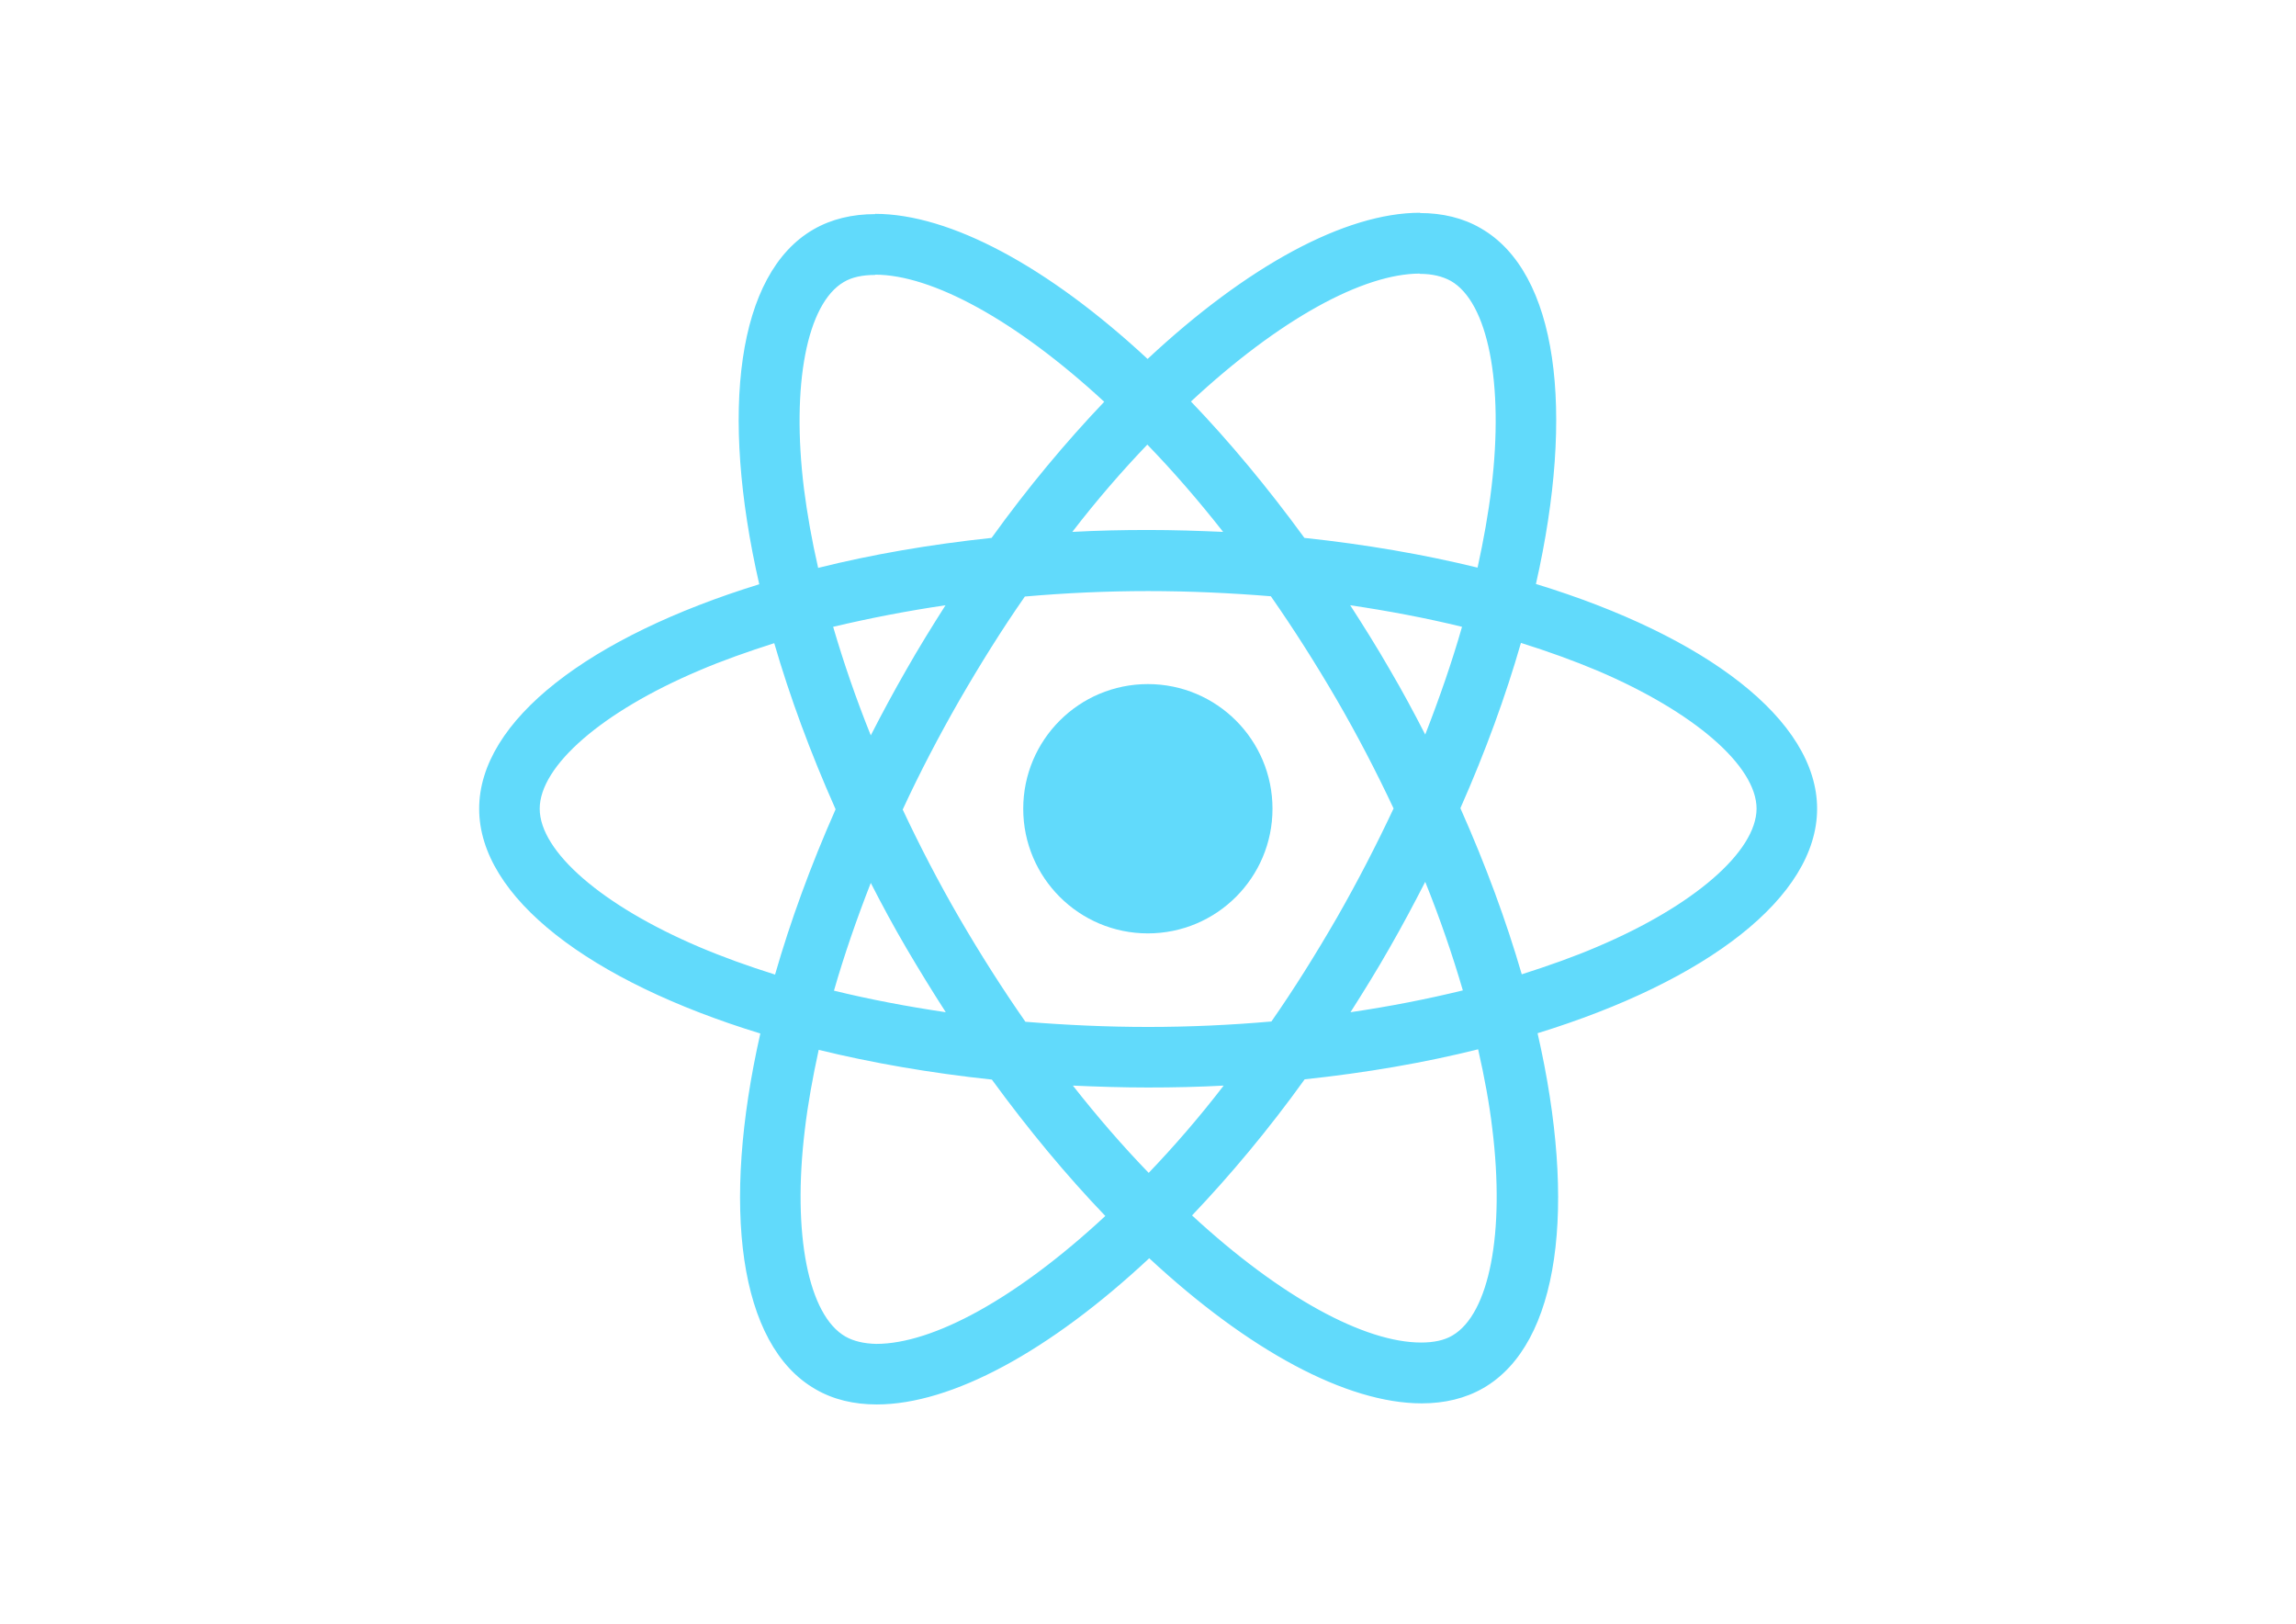
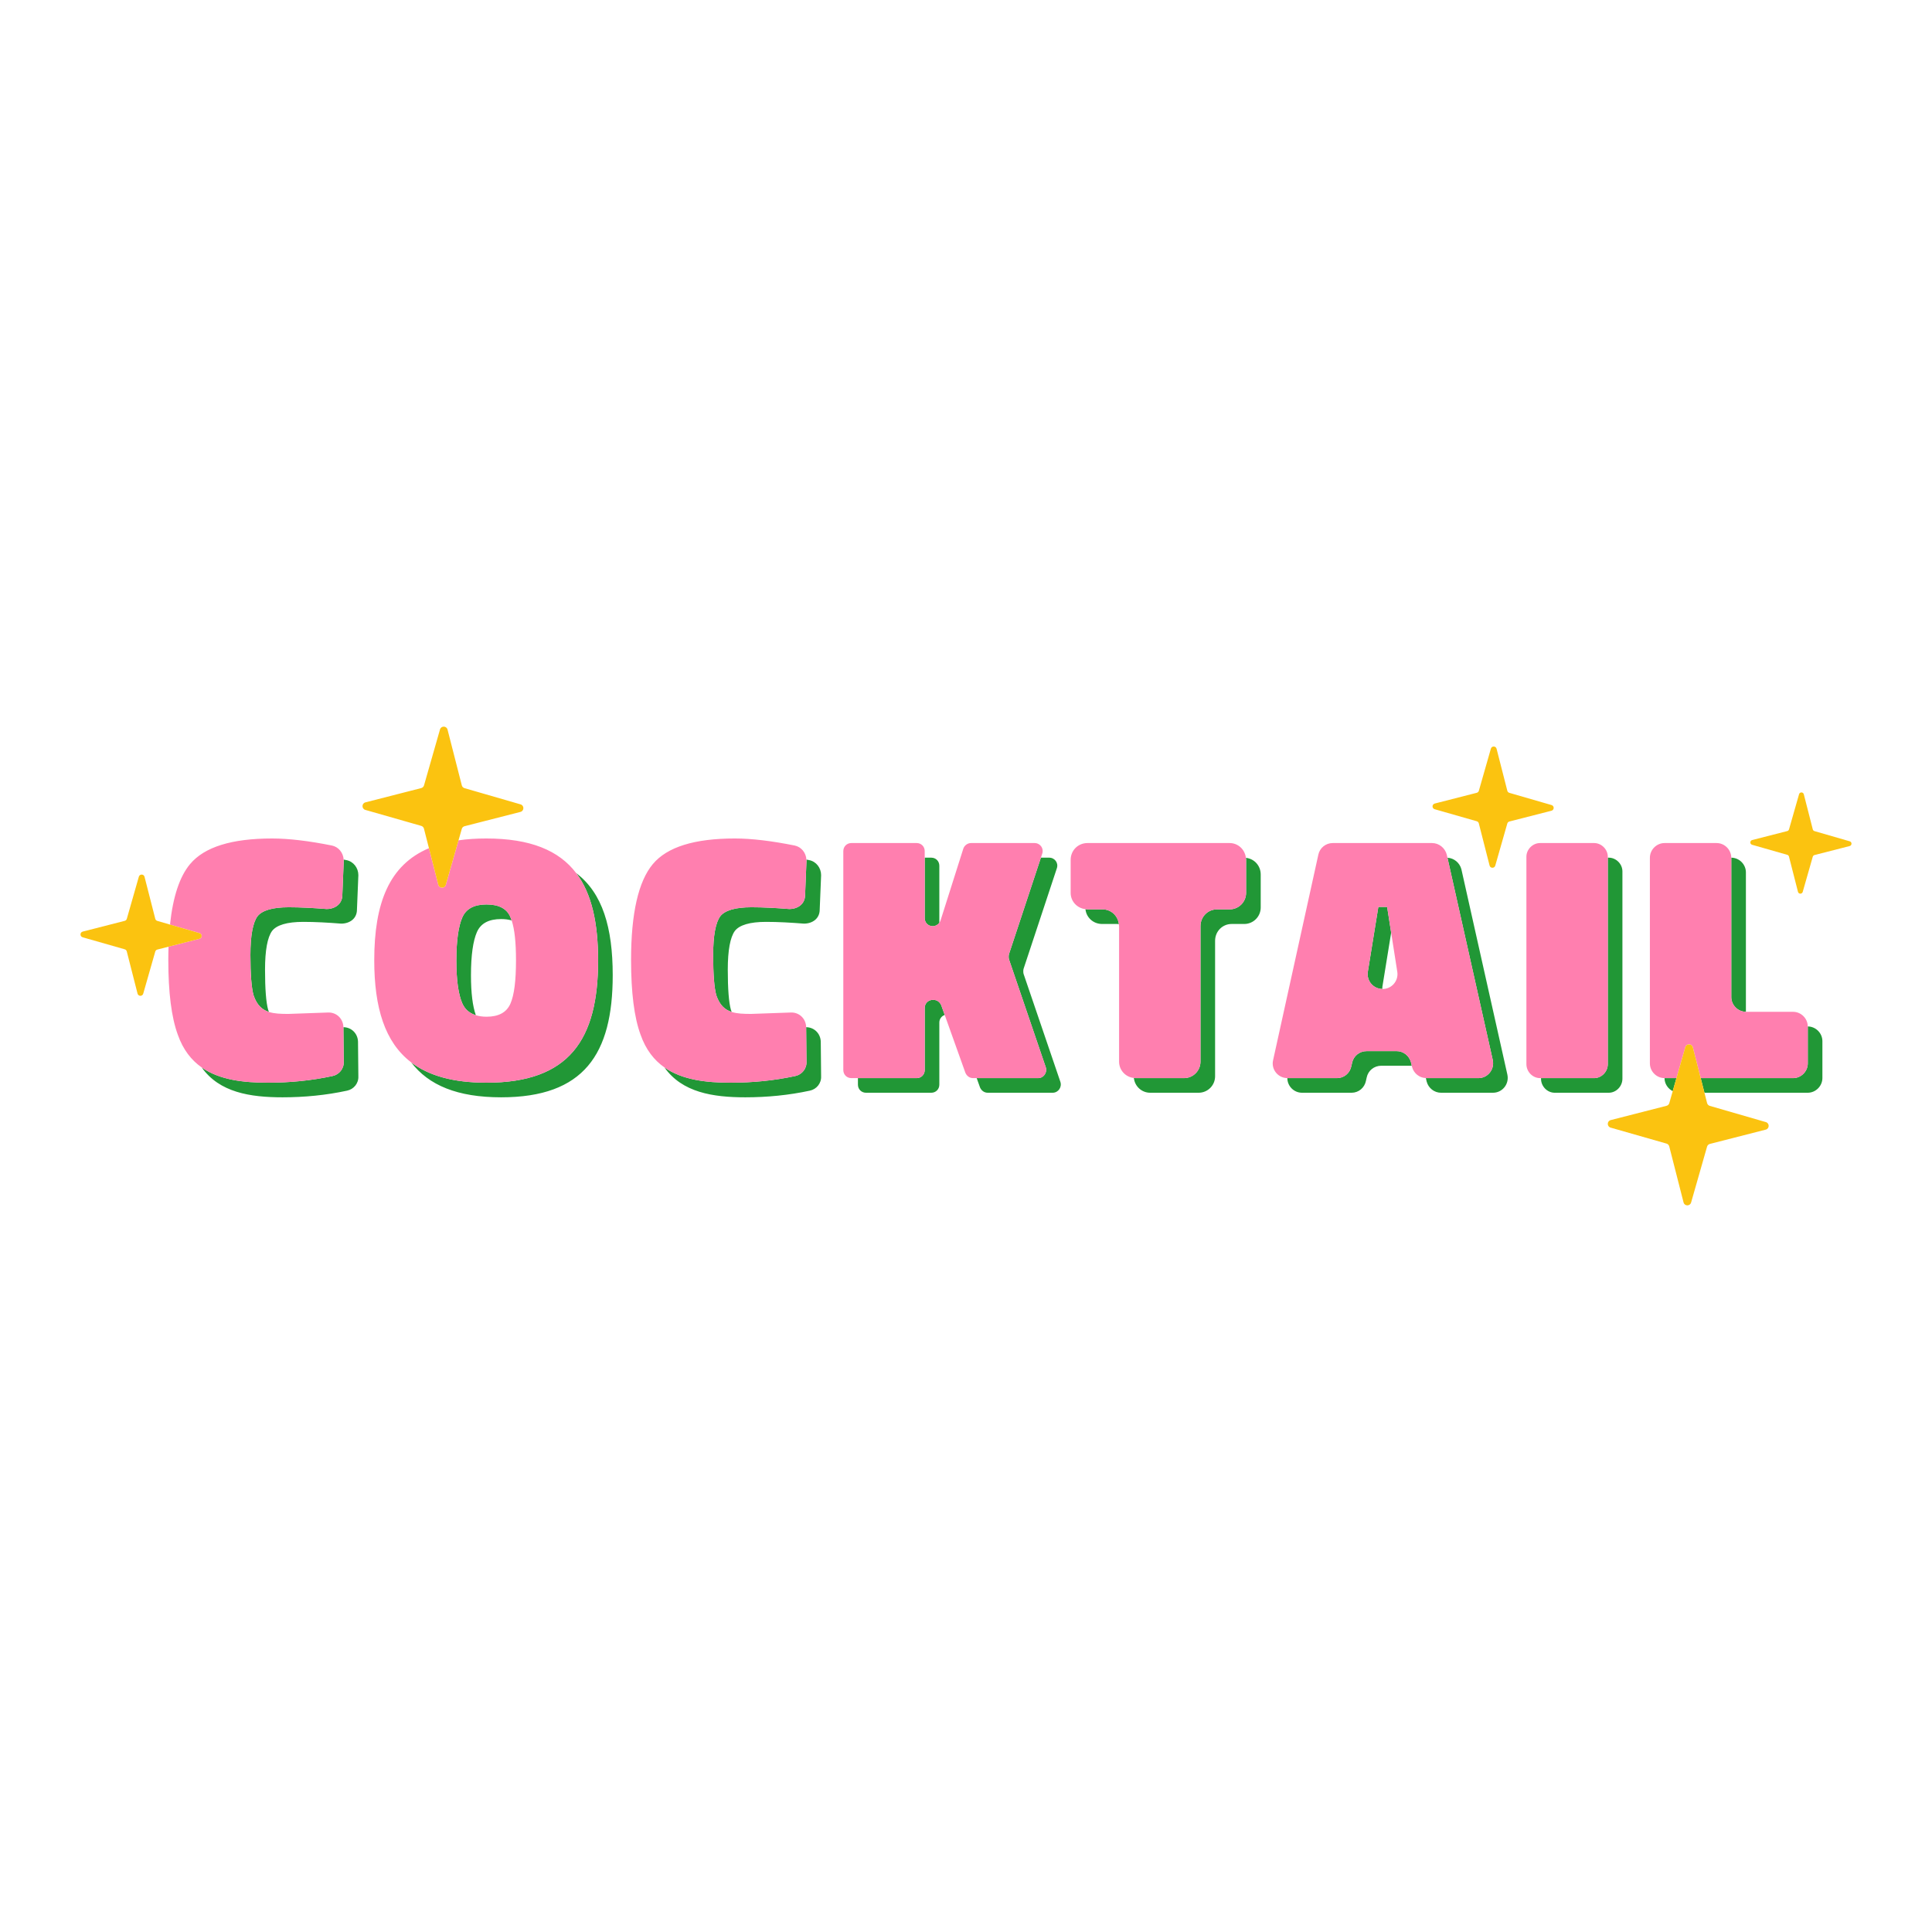
- <svg xmlns="http://www.w3.org/2000/svg" viewBox="0 0 841.9 595.3">
-   <g fill="#61DAFB">
-     <path d="M666.3 296.5c0-32.5-40.7-63.3-103.1-82.4 14.4-63.6 8-114.2-20.2-130.4-6.5-3.8-14.1-5.6-22.4-5.6v22.3c4.6 0 8.3.9 11.4 2.6 13.6 7.8 19.5 37.5 14.9 75.7-1.1 9.4-2.9 19.3-5.1 29.4-19.6-4.8-41-8.5-63.5-10.9-13.5-18.5-27.5-35.3-41.6-50 32.6-30.3 63.2-46.9 84-46.9V78c-27.5 0-63.5 19.6-99.9 53.6-36.4-33.8-72.4-53.2-99.9-53.2v22.3c20.7 0 51.4 16.5 84 46.6-14 14.7-28 31.4-41.3 49.9-22.6 2.4-44 6.1-63.6 11-2.3-10-4-19.7-5.2-29-4.7-38.2 1.1-67.9 14.6-75.8 3-1.8 6.9-2.6 11.5-2.6V78.5c-8.4 0-16 1.8-22.6 5.6-28.1 16.2-34.4 66.7-19.9 130.1-62.2 19.2-102.7 49.9-102.7 82.3 0 32.5 40.7 63.3 103.1 82.4-14.4 63.6-8 114.2 20.2 130.4 6.5 3.8 14.1 5.6 22.5 5.6 27.5 0 63.5-19.6 99.9-53.6 36.4 33.8 72.4 53.2 99.9 53.2 8.4 0 16-1.8 22.6-5.6 28.1-16.2 34.4-66.7 19.9-130.1 62-19.1 102.5-49.9 102.5-82.3zm-130.2-66.7c-3.7 12.9-8.3 26.2-13.5 39.5-4.1-8-8.4-16-13.1-24-4.6-8-9.5-15.8-14.4-23.4 14.2 2.1 27.9 4.7 41 7.9zm-45.8 106.5c-7.8 13.5-15.8 26.3-24.1 38.2-14.9 1.3-30 2-45.2 2-15.1 0-30.2-.7-45-1.9-8.3-11.9-16.4-24.6-24.2-38-7.6-13.1-14.5-26.4-20.8-39.8 6.2-13.4 13.2-26.8 20.7-39.9 7.8-13.5 15.8-26.3 24.1-38.2 14.9-1.3 30-2 45.2-2 15.1 0 30.2.7 45 1.9 8.3 11.9 16.4 24.6 24.2 38 7.6 13.1 14.5 26.4 20.8 39.8-6.3 13.4-13.2 26.8-20.7 39.9zm32.3-13c5.4 13.4 10 26.8 13.8 39.8-13.1 3.2-26.9 5.9-41.2 8 4.9-7.7 9.8-15.6 14.4-23.7 4.6-8 8.9-16.1 13-24.1zM421.2 430c-9.3-9.6-18.6-20.3-27.8-32 9 .4 18.2.7 27.5.7 9.4 0 18.7-.2 27.8-.7-9 11.7-18.3 22.4-27.5 32zm-74.4-58.9c-14.2-2.1-27.9-4.7-41-7.9 3.7-12.9 8.3-26.2 13.5-39.5 4.1 8 8.4 16 13.1 24 4.7 8 9.5 15.8 14.4 23.4zM420.7 163c9.3 9.6 18.6 20.3 27.8 32-9-.4-18.2-.7-27.5-.7-9.4 0-18.7.2-27.8.7 9-11.7 18.3-22.4 27.5-32zm-74 58.9c-4.9 7.7-9.8 15.6-14.4 23.7-4.6 8-8.9 16-13 24-5.4-13.4-10-26.8-13.8-39.8 13.1-3.1 26.9-5.8 41.2-7.9zm-90.5 125.2c-35.4-15.1-58.3-34.9-58.3-50.6 0-15.7 22.9-35.6 58.3-50.6 8.6-3.7 18-7 27.7-10.1 5.7 19.6 13.2 40 22.5 60.9-9.2 20.8-16.6 41.1-22.2 60.6-9.9-3.1-19.3-6.5-28-10.2zM310 490c-13.6-7.8-19.5-37.5-14.9-75.7 1.1-9.4 2.9-19.3 5.1-29.4 19.6 4.8 41 8.5 63.5 10.9 13.5 18.5 27.5 35.3 41.6 50-32.6 30.3-63.2 46.9-84 46.9-4.5-.1-8.3-1-11.3-2.7zm237.2-76.2c4.7 38.2-1.1 67.9-14.6 75.8-3 1.8-6.9 2.6-11.5 2.6-20.7 0-51.4-16.5-84-46.6 14-14.7 28-31.4 41.3-49.9 22.6-2.4 44-6.1 63.6-11 2.3 10.1 4.1 19.8 5.2 29.1zm38.5-66.7c-8.6 3.7-18 7-27.7 10.1-5.7-19.6-13.2-40-22.5-60.9 9.2-20.8 16.6-41.1 22.2-60.6 9.9 3.1 19.3 6.5 28.1 10.2 35.4 15.1 58.3 34.9 58.3 50.6-.1 15.7-23 35.6-58.4 50.6zM320.8 78.4z" />
-     <circle cx="420.9" cy="296.5" r="45.7" />
-     <path d="M520.5 78.1z" />
+ <svg xmlns="http://www.w3.org/2000/svg" version="1.1" id="Capa_1" x="0px" y="0px" viewBox="0 0 1200 1200" enable-background="new 0 0 1200 1200" xml:space="preserve">
+   <g>
+     <g>
+       <path fill="#219736" d="M168.975,578.258c-2.834,3.924-4.36,11.987-4.36,23.972c0,11.988,0.653,20.485,1.963,25.064    c0.151,0.445,0.319,0.847,0.482,1.259c-4.267-1.367-7.494-4.254-9.562-10.339c-1.309-4.578-1.963-13.076-1.963-25.064    c0-11.985,1.525-20.048,4.36-23.972c2.831-3.705,9.369-5.666,19.395-5.666c7.41,0,15.257,0.436,23.536,1.089    c5.232,0,9.807-3.05,9.807-8.718l0.872-21.357c0-0.211-0.039-0.412-0.052-0.621c0.577,0.112,1.138,0.213,1.721,0.329    c4.359,0.872,7.41,4.795,7.41,9.371l-0.872,21.357c0,5.667-4.575,8.718-9.807,8.718c-8.279-0.653-16.126-1.089-23.536-1.089    C178.344,572.592,171.806,574.553,168.975,578.258z M206.532,668.338c-13.076,2.831-26.589,4.141-40.099,4.141    c-15.426,0-30.144-1.759-41.153-9.477c11.013,15.524,30.012,18.557,50.232,18.557c13.511,0,27.024-1.309,40.099-4.141    c4.141-0.872,7.191-4.578,6.973-8.938l-0.216-21.573c-0.211-5.055-4.096-8.851-9.078-8.906l0.214,21.4    C213.723,663.76,210.673,667.466,206.532,668.338z M357.909,542.332c9.632,12.716,13.583,30.927,13.583,54.306    c0,49.034-17.87,75.841-69.301,75.841c-20.603,0-35.879-4.313-46.803-12.635c10.872,14.258,28.771,21.715,55.883,21.715    c51.431,0,69.3-26.808,69.3-75.841C380.571,576.031,374.202,554.674,357.909,542.332z M296.232,578.911    c2.397-5.447,7.41-8.063,15.038-8.063c2.462,0,4.621,0.302,6.531,0.848c-0.247-0.739-0.508-1.439-0.791-2.082    c-2.182-5.23-7.194-7.846-14.82-7.846c-7.629,0-12.641,2.616-15.038,8.063c-2.397,5.449-3.703,14.384-3.703,26.806    c0,12.423,1.306,21.139,3.703,26.589c1.611,3.662,4.434,6.112,8.41,7.344c-1.964-5.497-3.034-13.657-3.034-24.853    C292.529,593.295,293.835,584.36,296.232,578.911z M493.955,668.338c-13.075,2.831-26.589,4.141-40.099,4.141    c-15.426,0-30.144-1.759-41.153-9.477c11.013,15.524,30.012,18.557,50.232,18.557c13.51,0,27.023-1.309,40.099-4.141    c4.141-0.872,7.191-4.578,6.973-8.938l-0.216-21.573c-0.211-5.055-4.096-8.851-9.078-8.906l0.214,21.4    C501.146,663.76,498.096,667.466,493.955,668.338z M475.792,572.592c7.41,0,15.257,0.436,23.536,1.089    c5.232,0,9.807-3.05,9.807-8.718l0.872-21.357c0-4.575-3.05-8.499-7.41-9.371c-0.583-0.116-1.145-0.217-1.721-0.329    c0.013,0.208,0.052,0.409,0.052,0.621l-0.872,21.357c0,5.667-4.575,8.718-9.807,8.718c-8.279-0.653-16.126-1.089-23.536-1.089    c-10.026,0-16.563,1.961-19.395,5.666c-2.835,3.924-4.36,11.987-4.36,23.972c0,11.988,0.654,20.485,1.963,25.064    c2.069,6.085,5.295,8.972,9.562,10.339c-0.164-0.412-0.331-0.814-0.482-1.259c-1.309-4.578-1.963-13.076-1.963-25.064    c0-11.985,1.525-20.048,4.36-23.972C459.229,574.553,465.767,572.592,475.792,572.592z M635.742,604.845    c-0.219-0.872-0.219-2.178,0-3.05l20.701-62.547c1.091-3.269-1.306-6.538-4.794-6.538h-5.127l-19.86,60.005    c-0.218,0.872-0.218,2.178,0,3.05l22.883,67.122c1.088,3.269-1.31,6.757-4.794,6.757h-38.11l2.078,5.811    c0.872,1.962,2.613,3.269,4.794,3.269h40.318c3.484,0,5.882-3.488,4.794-6.757L635.742,604.845z M579.369,575.28    c1.632,0,3.138-0.854,4.067-2.105v-35.452c0-2.833-2.178-5.013-5.01-5.013h-4.07v37.557    C574.357,573.102,576.538,575.28,579.369,575.28z M579.807,621.045h-0.438c-2.831,0-5.013,2.181-5.013,5.013v38.574    c0,2.835-2.178,5.013-5.01,5.013h-36.47v4.067c0,2.834,2.178,5.013,5.013,5.013h40.536c2.832,0,5.01-2.178,5.01-5.013v-38.574    c0-2.24,1.375-4.053,3.346-4.721l-2.182-6.102C583.729,622.355,581.986,621.045,579.807,621.045z M684.835,564.82h-9.37    c-0.438,0-0.853-0.074-1.276-0.124c0.528,5.169,4.841,9.203,10.355,9.203h9.37c0.356,0,0.693,0.069,1.04,0.105    C694.342,568.756,690.081,564.82,684.835,564.82z M773.847,532.815c0.049,0.423,0.124,0.837,0.124,1.276v20.485    c0,5.667-4.578,10.244-10.244,10.244h-7.844c-5.666,0-10.244,4.575-10.244,10.46v84.12c0,5.669-4.575,10.244-10.241,10.244    h-30.077c-0.362,0-0.704-0.07-1.055-0.106c0.535,5.162,4.832,9.186,10.135,9.186h30.076c5.666,0,10.241-4.575,10.241-10.244    v-84.12c0-5.885,4.578-10.46,10.244-10.46h7.844c5.665,0,10.244-4.577,10.244-10.244V543.17    C783.051,537.658,779.016,533.343,773.847,532.815z M867.452,652.863h-18.526c-4.575,0-8.282,3.053-9.154,7.41l-0.435,1.963    c-0.872,4.36-4.578,7.41-8.935,7.41h-30.73c-0.027,0-0.052-0.009-0.079-0.009c-0.004,4.872,3.981,9.089,9.159,9.089h30.73    c4.356,0,8.063-3.05,8.935-7.41l0.434-1.963c0.872-4.357,4.579-7.41,9.154-7.41h18.526c0.117,0,0.23,0.025,0.347,0.029    l-0.492-2.134C875.296,655.697,871.592,652.863,867.452,652.863z M864.074,579.292l-2.507-15.998h-5.45l-6.538,40.316    c-0.864,5.62,3.417,10.578,9.012,10.663c-0.008-0.522-0.015-1.046,0.068-1.583L864.074,579.292z M907.695,539.901    c-1.047-3.977-4.515-6.918-8.647-7.147l28.116,125.558c1.306,5.885-3.05,11.332-8.935,11.332h-32.255    c-0.118,0-0.231-0.025-0.348-0.03l0.492,2.137c1.091,4.138,4.794,6.972,8.935,6.972h32.254c5.885,0,10.242-5.447,8.935-11.332    L907.695,539.901z M1007.711,670.008V541.209c0-4.577-3.922-8.499-8.498-8.499h-0.582v128.218c0,4.794-3.922,8.716-8.497,8.716    h-32.982v0.363c0,4.794,3.922,8.716,8.5,8.716h33.561C1003.789,678.724,1007.711,674.802,1007.711,670.008z M1075.333,619.302    c0,4.99,4.104,9.109,9.086,9.147c0-0.023-0.006-0.044-0.006-0.067v-86.517c0-4.991-4.106-9.111-9.087-9.147    c0,0.023,0.007,0.044,0.007,0.067V619.302z M1033.927,669.645c-0.023,0-0.044-0.007-0.067-0.007    c0.027,3.528,2.116,6.584,5.098,8.086l2.308-8.079H1033.927z M1122.838,637.541c0,0.023,0.007,0.044,0.007,0.067v22.883    c0,5.013-4.141,9.154-9.154,9.154h-57.347l2.323,9.08h64.104c5.013,0,9.154-4.141,9.154-9.154v-22.882    C1131.924,641.698,1127.82,637.579,1122.838,637.541z" />
+     </g>
+     <g>
+       <path fill="#FF7FAF" d="M167.06,628.553c3.372,1.08,7.393,1.212,12.011,1.212l24.626-0.872c5.232-0.219,9.373,3.703,9.591,8.935    l0.002,0.174l0.214,21.4c0.218,4.36-2.832,8.066-6.973,8.938c-13.076,2.831-26.589,4.141-40.099,4.141    c-15.426,0-30.144-1.759-41.153-9.477c-6.41-4.494-11.569-10.997-14.857-20.38c-3.922-10.679-5.885-26.151-5.885-46.418    c0-2.829,0.057-5.544,0.144-8.198l19.181-4.907c1.806-0.462,1.845-3.012,0.055-3.53l-18.32-5.3    c1.821-17.3,5.991-29.839,12.453-37.562c8.935-10.679,25.933-15.909,50.997-15.909c10.46,0,22.882,1.525,37.046,4.358    c4.158,0.832,7.093,4.448,7.358,8.75c0.013,0.208,0.052,0.409,0.052,0.621l-0.872,21.357c0,5.667-4.575,8.718-9.807,8.718    c-8.279-0.653-16.126-1.089-23.536-1.089c-10.026,0-16.563,1.961-19.395,5.666c-2.835,3.924-4.36,11.987-4.36,23.972    c0,11.988,0.654,20.485,1.963,25.064C159.567,624.299,162.793,627.186,167.06,628.553z M302.191,672.479    c-20.603,0-35.879-4.313-46.803-12.635c-16.347-12.454-22.935-33.902-22.935-63.425c0-35.574,9.331-59.203,33.972-69.587    l5.788,22.669c0.613,2.403,4.009,2.451,4.69,0.066l7.892-27.623c5.26-0.756,10.968-1.147,17.177-1.147    c27.356,0,45.186,7.343,55.937,21.534c9.632,12.716,13.583,30.927,13.583,54.306C371.492,645.672,353.622,672.479,302.191,672.479    z M295.563,630.57c1.938,0.601,4.128,0.935,6.628,0.935c7.41,0,12.423-2.613,14.82-8.063c2.397-5.447,3.484-14.382,3.484-27.023    c0-10.957-0.849-19.192-2.694-24.723c-0.247-0.739-0.508-1.439-0.791-2.082c-2.182-5.23-7.194-7.846-14.82-7.846    c-7.629,0-12.641,2.616-15.038,8.063c-2.397,5.449-3.703,14.384-3.703,26.806c0,12.423,1.306,21.139,3.703,26.589    C288.764,626.889,291.587,629.338,295.563,630.57z M444.921,618.214c-1.309-4.578-1.963-13.076-1.963-25.064    c0-11.985,1.525-20.048,4.36-23.972c2.831-3.705,9.369-5.666,19.395-5.666c7.41,0,15.257,0.436,23.536,1.089    c5.232,0,9.807-3.05,9.807-8.718l0.872-21.357c0-0.211-0.039-0.412-0.052-0.621c-0.265-4.302-3.2-7.919-7.358-8.75    c-14.163-2.833-26.586-4.358-37.046-4.358c-25.064,0-42.062,5.23-50.996,15.909c-8.935,10.679-13.513,30.511-13.513,59.497    c0,20.267,1.962,35.74,5.885,46.418c3.288,9.383,8.447,15.886,14.856,20.38c11.008,7.718,25.727,9.477,41.153,9.477    c13.51,0,27.024-1.309,40.099-4.141c4.141-0.872,7.191-4.578,6.973-8.938l-0.214-21.4l-0.002-0.174    c-0.219-5.231-4.36-9.154-9.591-8.935l-24.626,0.872c-4.618,0-8.639-0.132-12.011-1.212    C450.216,627.186,446.99,624.299,444.921,618.214z M649.545,662.888l-22.883-67.122c-0.218-0.872-0.218-2.178,0-3.05l19.86-60.005    l0.841-2.542c1.091-3.269-1.306-6.538-4.794-6.538h-39.446c-2.178,0-4.141,1.525-4.794,3.486l-14.166,44.677    c-0.165,0.494-0.414,0.96-0.727,1.381c-0.929,1.251-2.435,2.105-4.067,2.105c-2.831,0-5.013-2.178-5.013-5.013V532.71v-4.067    c0-2.833-2.178-5.013-5.01-5.013h-40.536c-2.834,0-5.013,2.18-5.013,5.013v135.988c0,2.835,2.179,5.013,5.013,5.013h4.067h36.47    c2.832,0,5.01-2.178,5.01-5.013v-38.574c0-2.831,2.181-5.013,5.013-5.013h0.438c2.178,0,3.922,1.309,4.794,3.269l2.182,6.102    l12.856,35.959c0.872,1.963,2.613,3.269,4.794,3.269h2.208h38.11C648.236,669.645,650.633,666.157,649.545,662.888z     M735.397,669.645c5.666,0,10.241-4.575,10.241-10.244v-84.12c0-5.885,4.578-10.46,10.244-10.46h7.844    c5.666,0,10.244-4.577,10.244-10.244v-20.485c0-0.439-0.075-0.853-0.124-1.276c-0.614-5.247-4.877-9.184-10.12-9.184h-88.261    c-5.885,0-10.46,4.577-10.46,10.46v20.485c0,5.245,3.936,9.507,9.184,10.12c0.423,0.049,0.837,0.124,1.276,0.124h9.37    c5.246,0,9.507,3.936,10.12,9.184c0.049,0.423,0.124,0.837,0.124,1.276v84.12c0,5.307,4.025,9.605,9.186,10.138    c0.351,0.036,0.694,0.106,1.055,0.106H735.397z M885.975,669.645c-0.118,0-0.231-0.025-0.348-0.03    c-3.997-0.155-7.527-2.923-8.587-6.943l-0.161-0.701l-0.492-2.134c-1.091-4.141-4.794-6.975-8.935-6.975h-18.526    c-4.575,0-8.282,3.053-9.154,7.41l-0.435,1.963c-0.872,4.36-4.578,7.41-8.935,7.41h-30.73c-0.027,0-0.052-0.009-0.079-0.009    c-5.844-0.05-10.156-5.464-8.856-11.104l28.114-127.71c0.872-4.141,4.575-7.191,8.935-7.191h61.675    c4.357,0,8.063,3.05,9.154,7.191l0.433,1.933l28.116,125.558c1.306,5.885-3.05,11.332-8.935,11.332H885.975z M867.886,603.61    l-3.812-24.318l-2.507-15.998h-5.45l-6.538,40.316c-0.864,5.62,3.417,10.578,9.012,10.663c0.049,0.001,0.093,0.016,0.142,0.016    C864.399,614.289,868.758,609.279,867.886,603.61z M998.631,660.929V532.71v-0.581c0-4.577-3.922-8.499-8.497-8.499h-33.561    c-4.578,0-8.5,3.922-8.5,8.499v128.799c0,4.794,3.922,8.716,8.5,8.716h0.58h32.982    C994.709,669.645,998.631,665.723,998.631,660.929z M1041.267,669.645l5.489-19.212c0.681-2.384,4.076-2.336,4.69,0.065    l4.898,19.147h57.347c5.013,0,9.154-4.141,9.154-9.154v-22.883c0-0.023-0.007-0.044-0.007-0.067    c-0.038-4.982-4.157-9.086-9.147-9.086h-29.204c-0.023,0-0.044-0.007-0.067-0.007c-4.982-0.038-9.086-4.157-9.086-9.147v-86.517    c0-0.023-0.007-0.044-0.007-0.067c-0.038-4.982-4.157-9.086-9.144-9.086h-32.255c-5.013,0-9.153,4.141-9.153,9.154v127.707    c0,4.99,4.105,9.109,9.087,9.147c0.023,0,0.044,0.007,0.067,0.007H1041.267z" />
+     </g>
+     <g>
+       <path fill="#FBC310" d="M1056.344,669.645l2.323,9.08l1.643,6.422c0.213,0.834,0.852,1.493,1.678,1.732l34.81,10.071    c2.377,0.688,2.324,4.075-0.073,4.688l-34.7,8.876c-0.837,0.214-1.497,0.856-1.734,1.686l-9.917,34.711    c-0.681,2.384-4.077,2.336-4.691-0.066l-8.884-34.8c-0.214-0.837-0.856-1.498-1.687-1.735l-34.718-9.919    c-2.384-0.681-2.337-4.076,0.065-4.69l34.643-8.862c0.837-0.214,1.497-0.856,1.734-1.686l2.122-7.427l2.308-8.079l5.489-19.212    c0.681-2.384,4.076-2.336,4.69,0.065L1056.344,669.645z M276.903,549.568l7.892-27.623l2.025-7.088    c0.237-0.83,0.897-1.472,1.734-1.686l34.7-8.876c2.398-0.613,2.451-4,0.073-4.688l-34.81-10.071    c-0.827-0.239-1.466-0.898-1.679-1.732l-8.863-34.648c-0.614-2.402-4.009-2.449-4.69-0.065l-9.92,34.719    c-0.237,0.83-0.897,1.472-1.734,1.686l-34.644,8.862c-2.401,0.614-2.449,4.009-0.065,4.69l34.718,9.919    c0.831,0.237,1.473,0.898,1.687,1.735l3.097,12.13l5.788,22.669C272.826,551.904,276.222,551.952,276.903,549.568z     M1148.897,522.548l-21.891-6.333c-0.52-0.15-0.921-0.565-1.055-1.089l-5.573-21.79c-0.386-1.51-2.521-1.54-2.95-0.041    l-6.238,21.834c-0.149,0.522-0.564,0.926-1.091,1.061l-21.786,5.573c-1.511,0.386-1.54,2.521-0.041,2.949l21.833,6.238    c0.522,0.149,0.926,0.565,1.06,1.091l5.588,21.885c0.385,1.511,2.521,1.541,2.949,0.042l6.237-21.829    c0.15-0.522,0.565-0.926,1.091-1.061l21.822-5.582C1150.359,525.11,1150.392,522.98,1148.897,522.548z M963.696,500.032    l-26.212-7.583c-0.623-0.18-1.103-0.676-1.264-1.304l-6.674-26.09c-0.463-1.809-3.019-1.844-3.532-0.049l-7.469,26.143    c-0.179,0.625-0.676,1.109-1.306,1.27l-26.086,6.673c-1.808,0.463-1.844,3.019-0.049,3.532l26.142,7.469    c0.625,0.179,1.109,0.676,1.27,1.307l6.69,26.204c0.462,1.809,3.019,1.845,3.532,0.05l7.468-26.137    c0.179-0.625,0.676-1.109,1.306-1.27l26.129-6.684C965.446,503.1,965.486,500.55,963.696,500.032z M123.919,579.569l-18.32-5.3    l-7.892-2.283c-0.623-0.18-1.104-0.676-1.264-1.304l-6.674-26.09c-0.462-1.809-3.018-1.844-3.532-0.049l-7.469,26.143    c-0.179,0.625-0.676,1.109-1.306,1.27l-26.086,6.673c-1.809,0.463-1.844,3.019-0.049,3.532l26.143,7.469    c0.626,0.179,1.109,0.676,1.27,1.307l6.69,26.204c0.462,1.809,3.019,1.845,3.532,0.05l7.468-26.137    c0.179-0.625,0.676-1.109,1.306-1.27l6.947-1.777l19.181-4.907C125.67,582.637,125.709,580.087,123.919,579.569z" />
+     </g>
  </g>
</svg>
